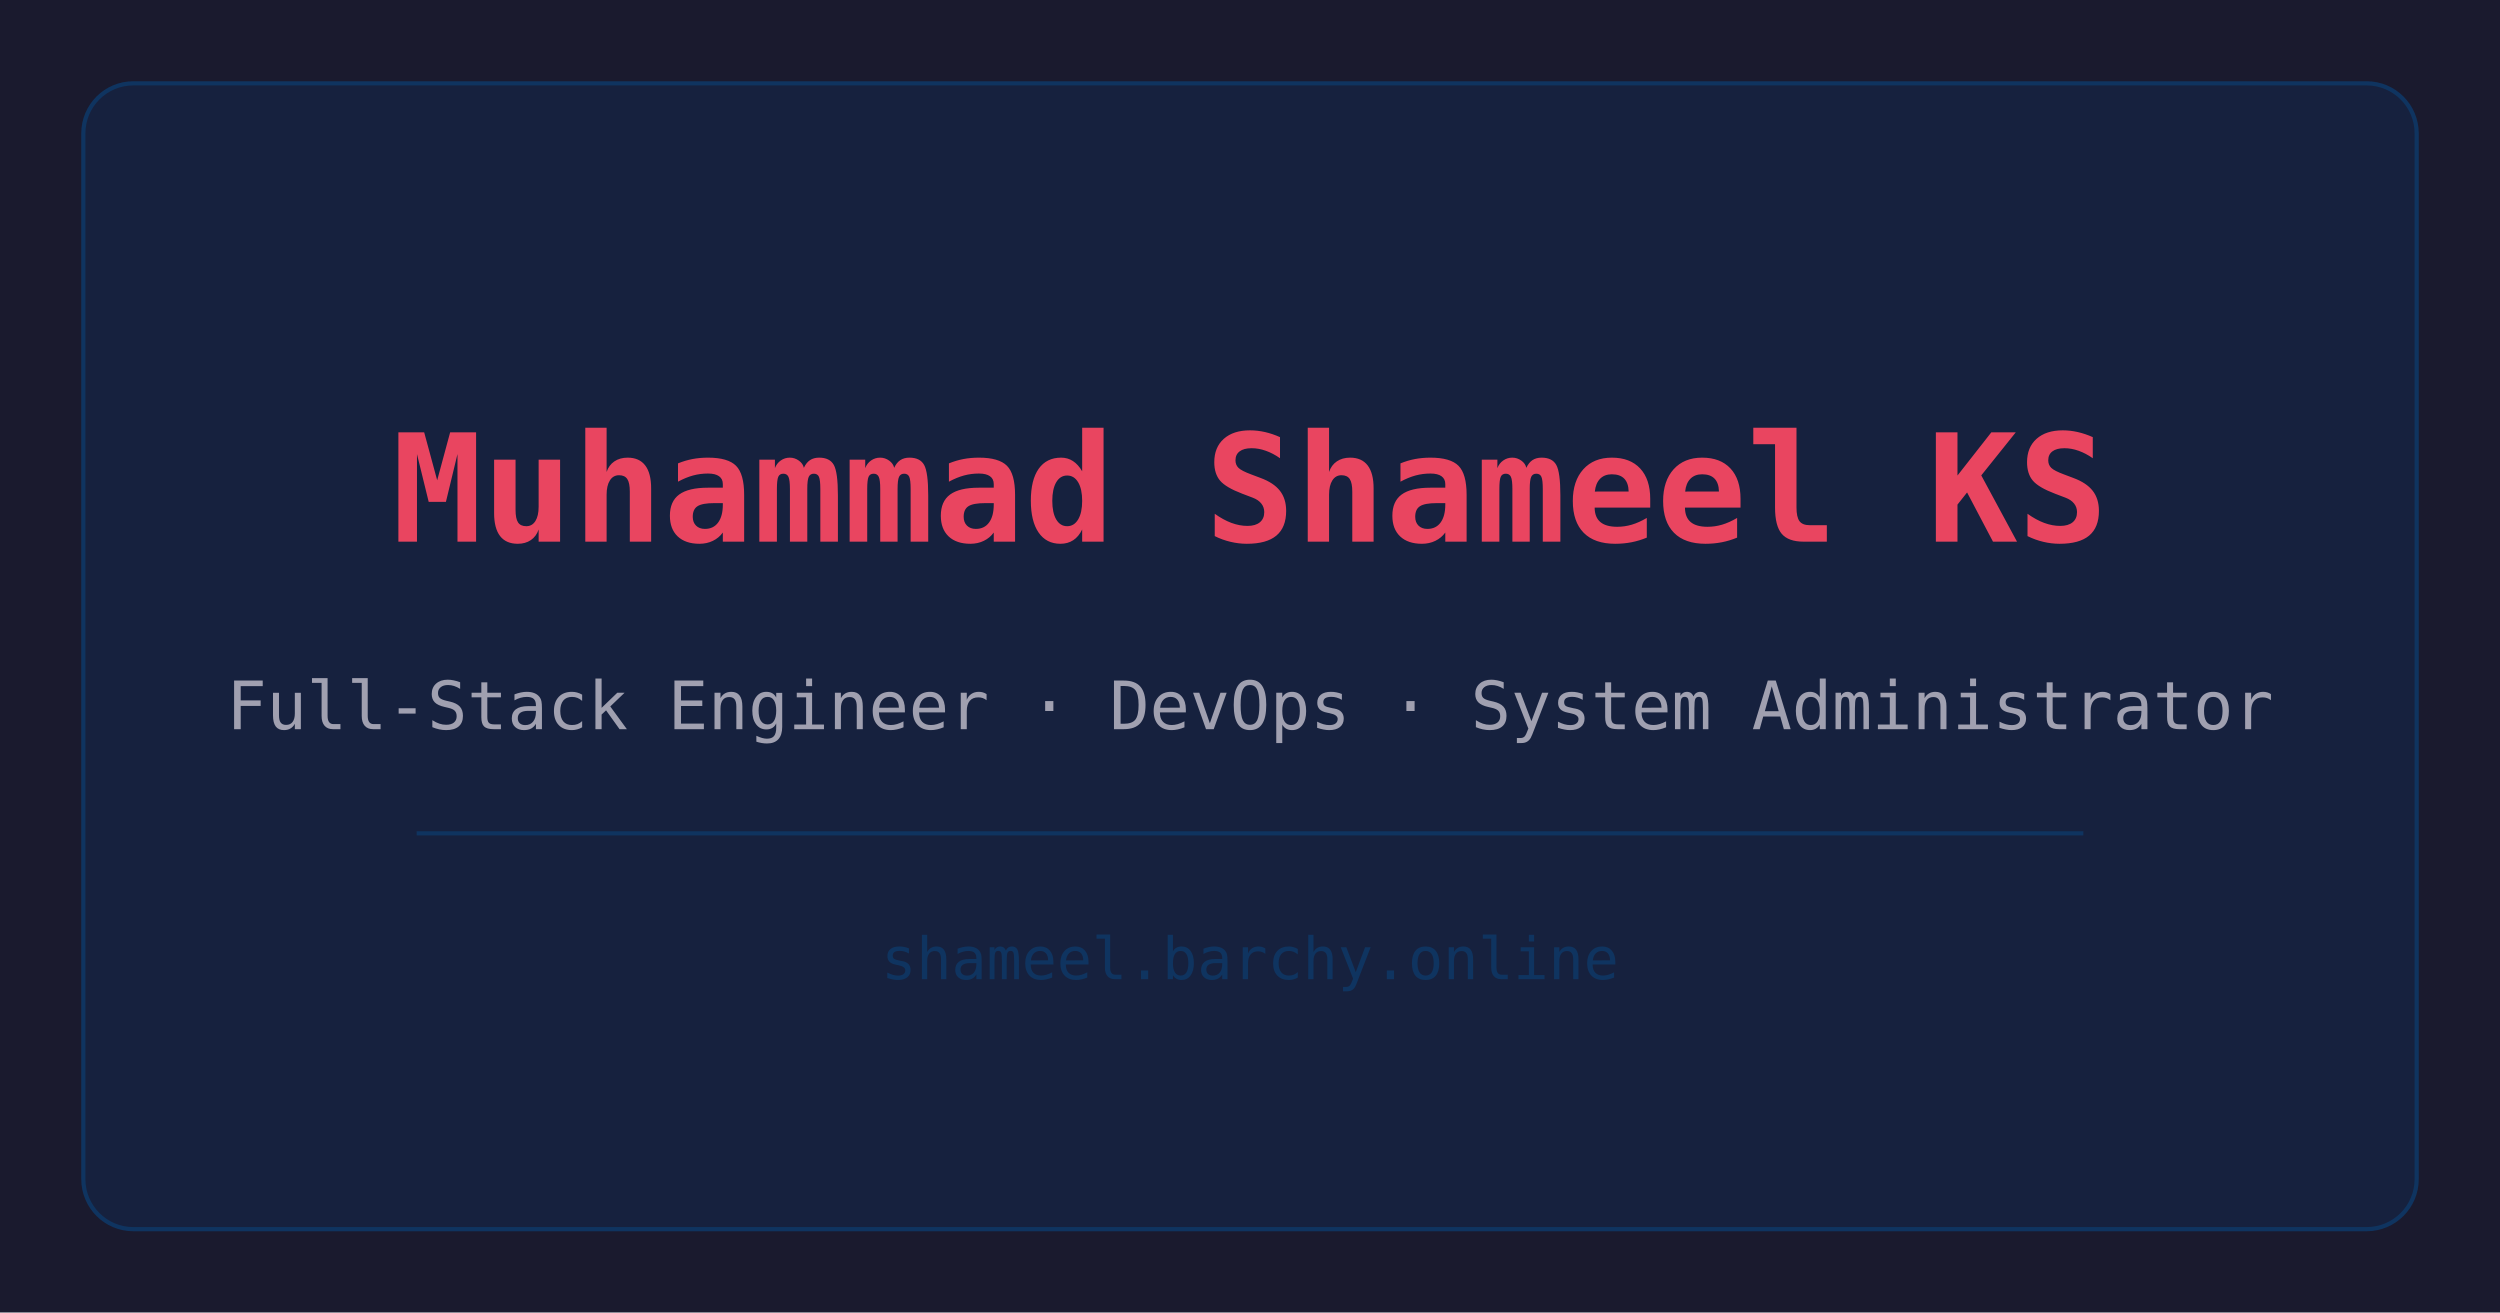
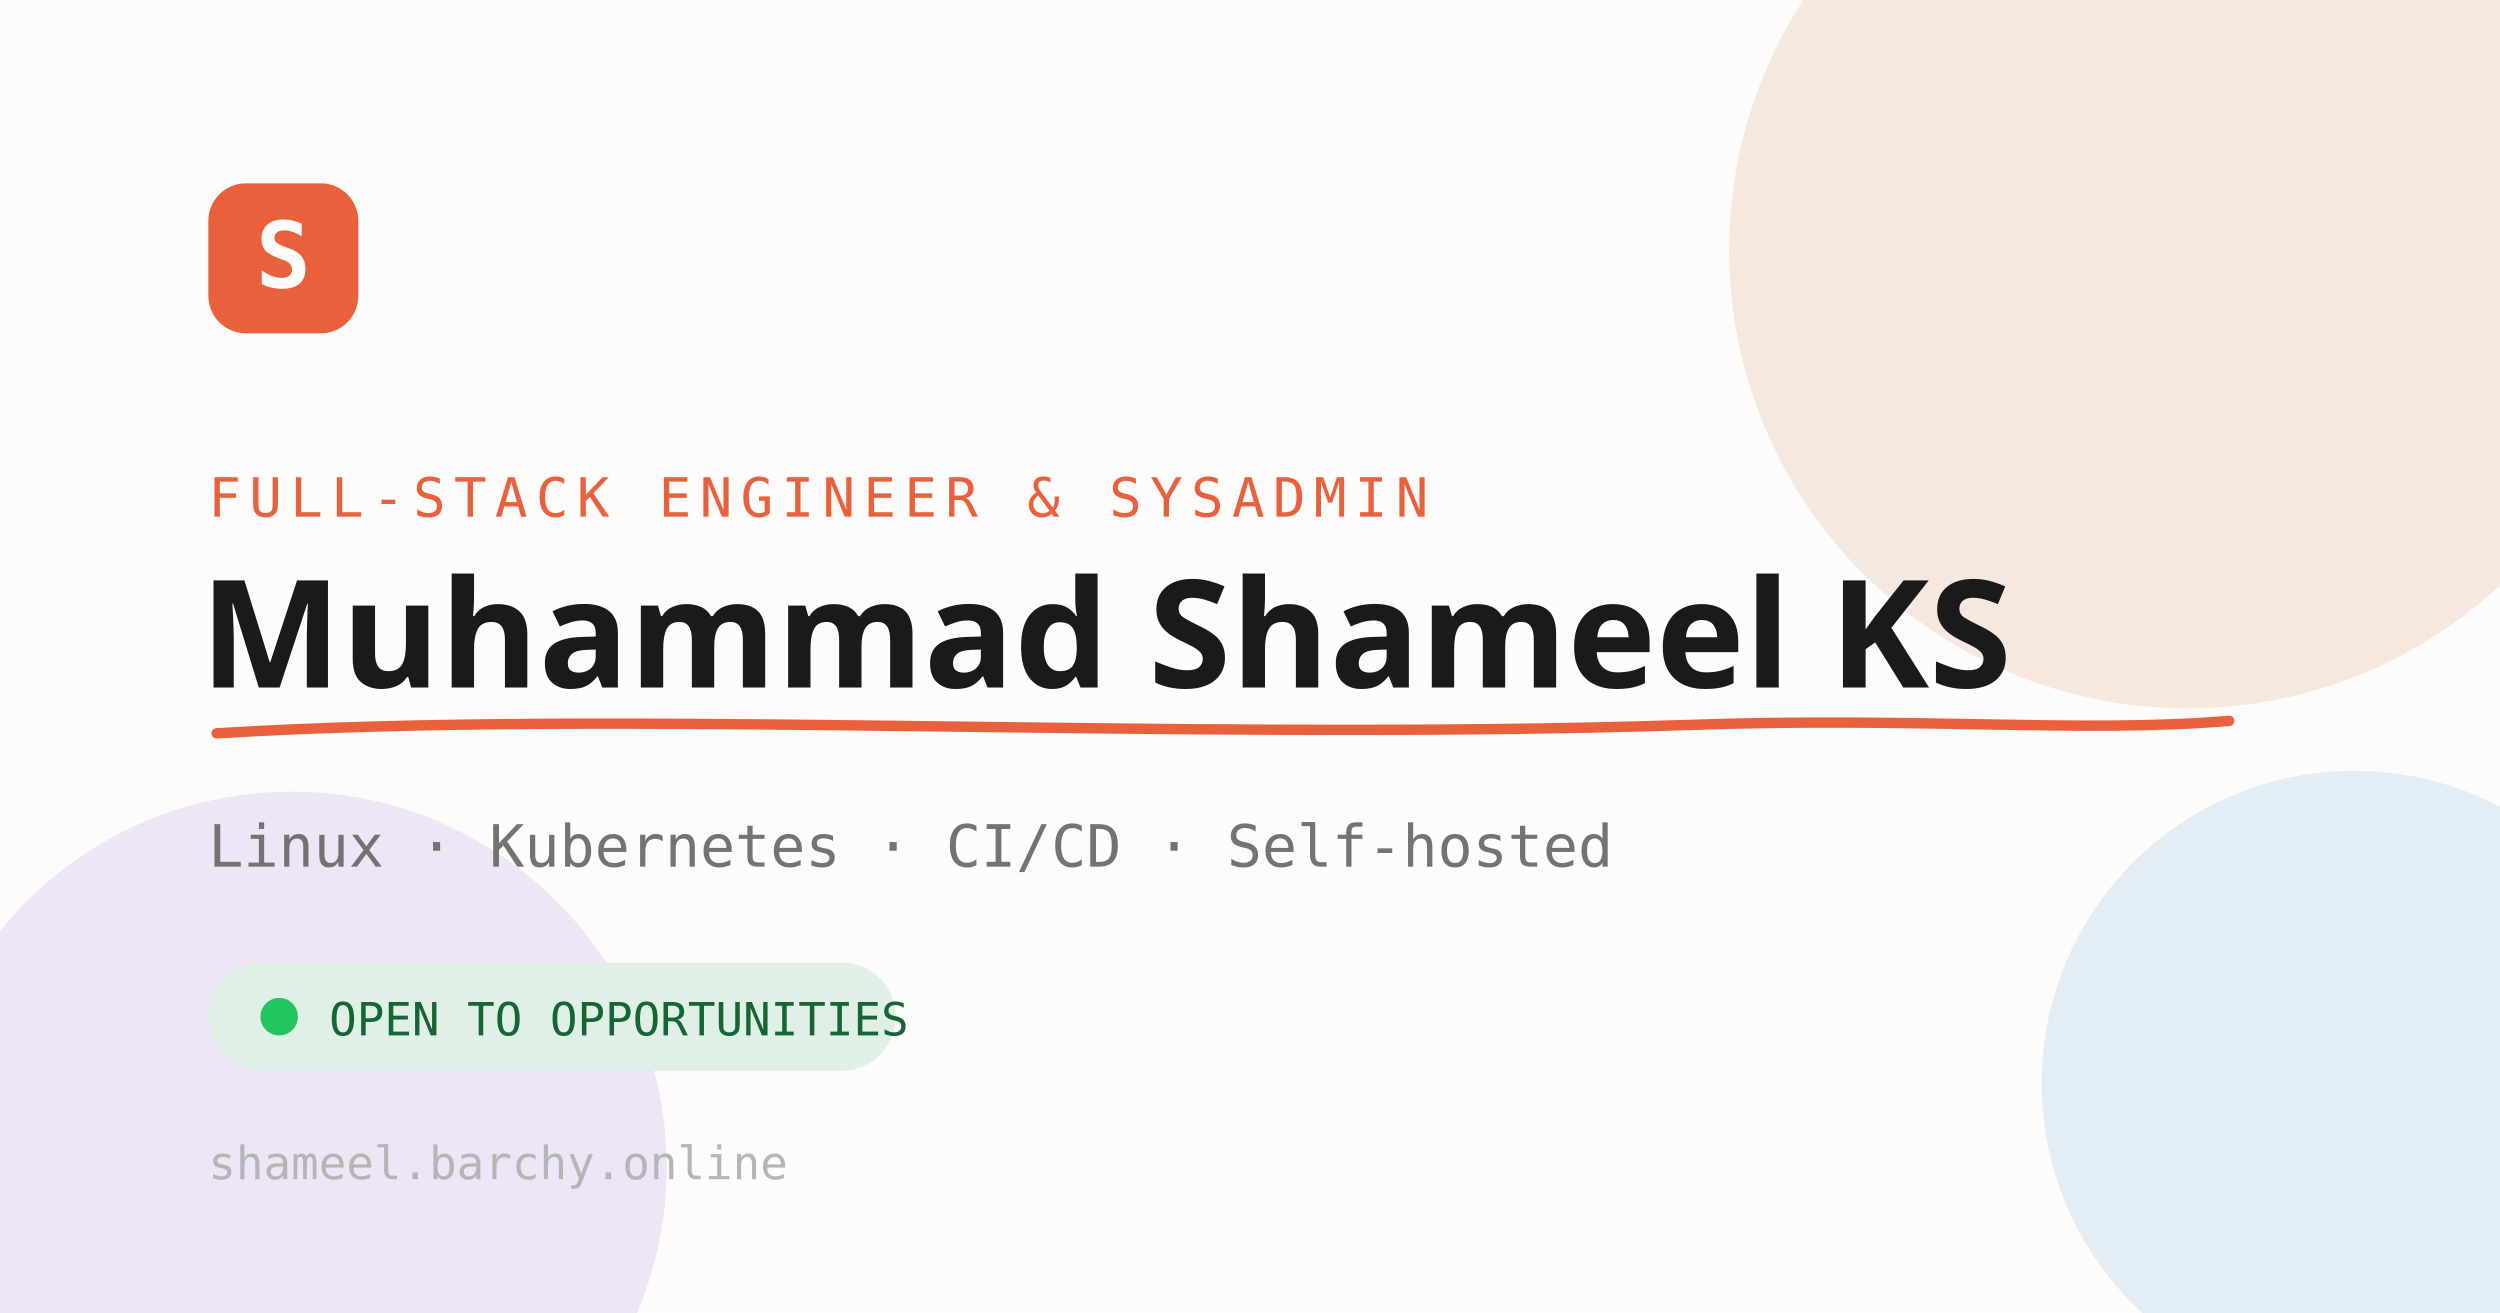
<svg xmlns="http://www.w3.org/2000/svg" width="1200" height="630" viewBox="0 0 1200 630">
-   <rect width="1200" height="630" fill="#1a1a2e" />
-   <rect x="40" y="40" width="1120" height="550" rx="24" fill="#16213e" stroke="#0f3460" stroke-width="2" />
-   <text x="600" y="260" font-family="monospace" font-size="72" font-weight="bold" fill="#e94560" text-anchor="middle">Muhammad Shameel KS</text>
-   <text x="600" y="350" font-family="monospace" font-size="32" fill="#a0a0b0" text-anchor="middle">Full-Stack Engineer · DevOps · System Administrator</text>
-   <line x1="200" y1="400" x2="1000" y2="400" stroke="#0f3460" stroke-width="2" />
-   <text x="600" y="470" font-family="monospace" font-size="28" fill="#0f3460" text-anchor="middle">shameel.barchy.online</text>
+   <rect width="1200" height="630" fill="#FDFCFA" />
+   <circle cx="1050" cy="120" r="220" fill="#F5E6DA" opacity="0.9" />
+   <circle cx="140" cy="560" r="180" fill="#EAE0F5" opacity="0.8" />
+   <circle cx="1130" cy="520" r="150" fill="#E0EBF5" opacity="0.9" />
+   <rect x="100" y="88" width="72" height="72" rx="18" fill="#E8613C" />
+   <text x="136" y="138" font-family="monospace" font-size="44" font-weight="bold" fill="#FDFCFA" text-anchor="middle">S</text>
+   <text x="100" y="248" font-family="monospace" font-size="26" letter-spacing="4" fill="#E8613C">FULL-STACK ENGINEER &amp; SYSADMIN</text>
+   <text x="96" y="330" font-family="sans-serif" font-size="72" font-weight="bold" fill="#1a1a1a">Muhammad Shameel KS</text>
+   <path d="M104 352 C 300 340, 560 356, 810 348 C 920 344, 1000 352, 1070 346" stroke="#E8613C" stroke-width="5" fill="none" stroke-linecap="round" />
+   <text x="100" y="416" font-family="monospace" font-size="28" fill="#737373">Linux · Kubernetes · CI/CD · Self-hosted</text>
+   <rect x="100" y="462" width="330" height="52" rx="26" fill="#E0F0E6" />
+   <circle cx="134" cy="488" r="9" fill="#22c55e" />
+   <text x="158" y="497" font-family="monospace" font-size="22" fill="#166534">OPEN TO OPPORTUNITIES</text>
+   <text x="100" y="566" font-family="monospace" font-size="22" fill="#b5b5b5">shameel.barchy.online</text>
</svg>
